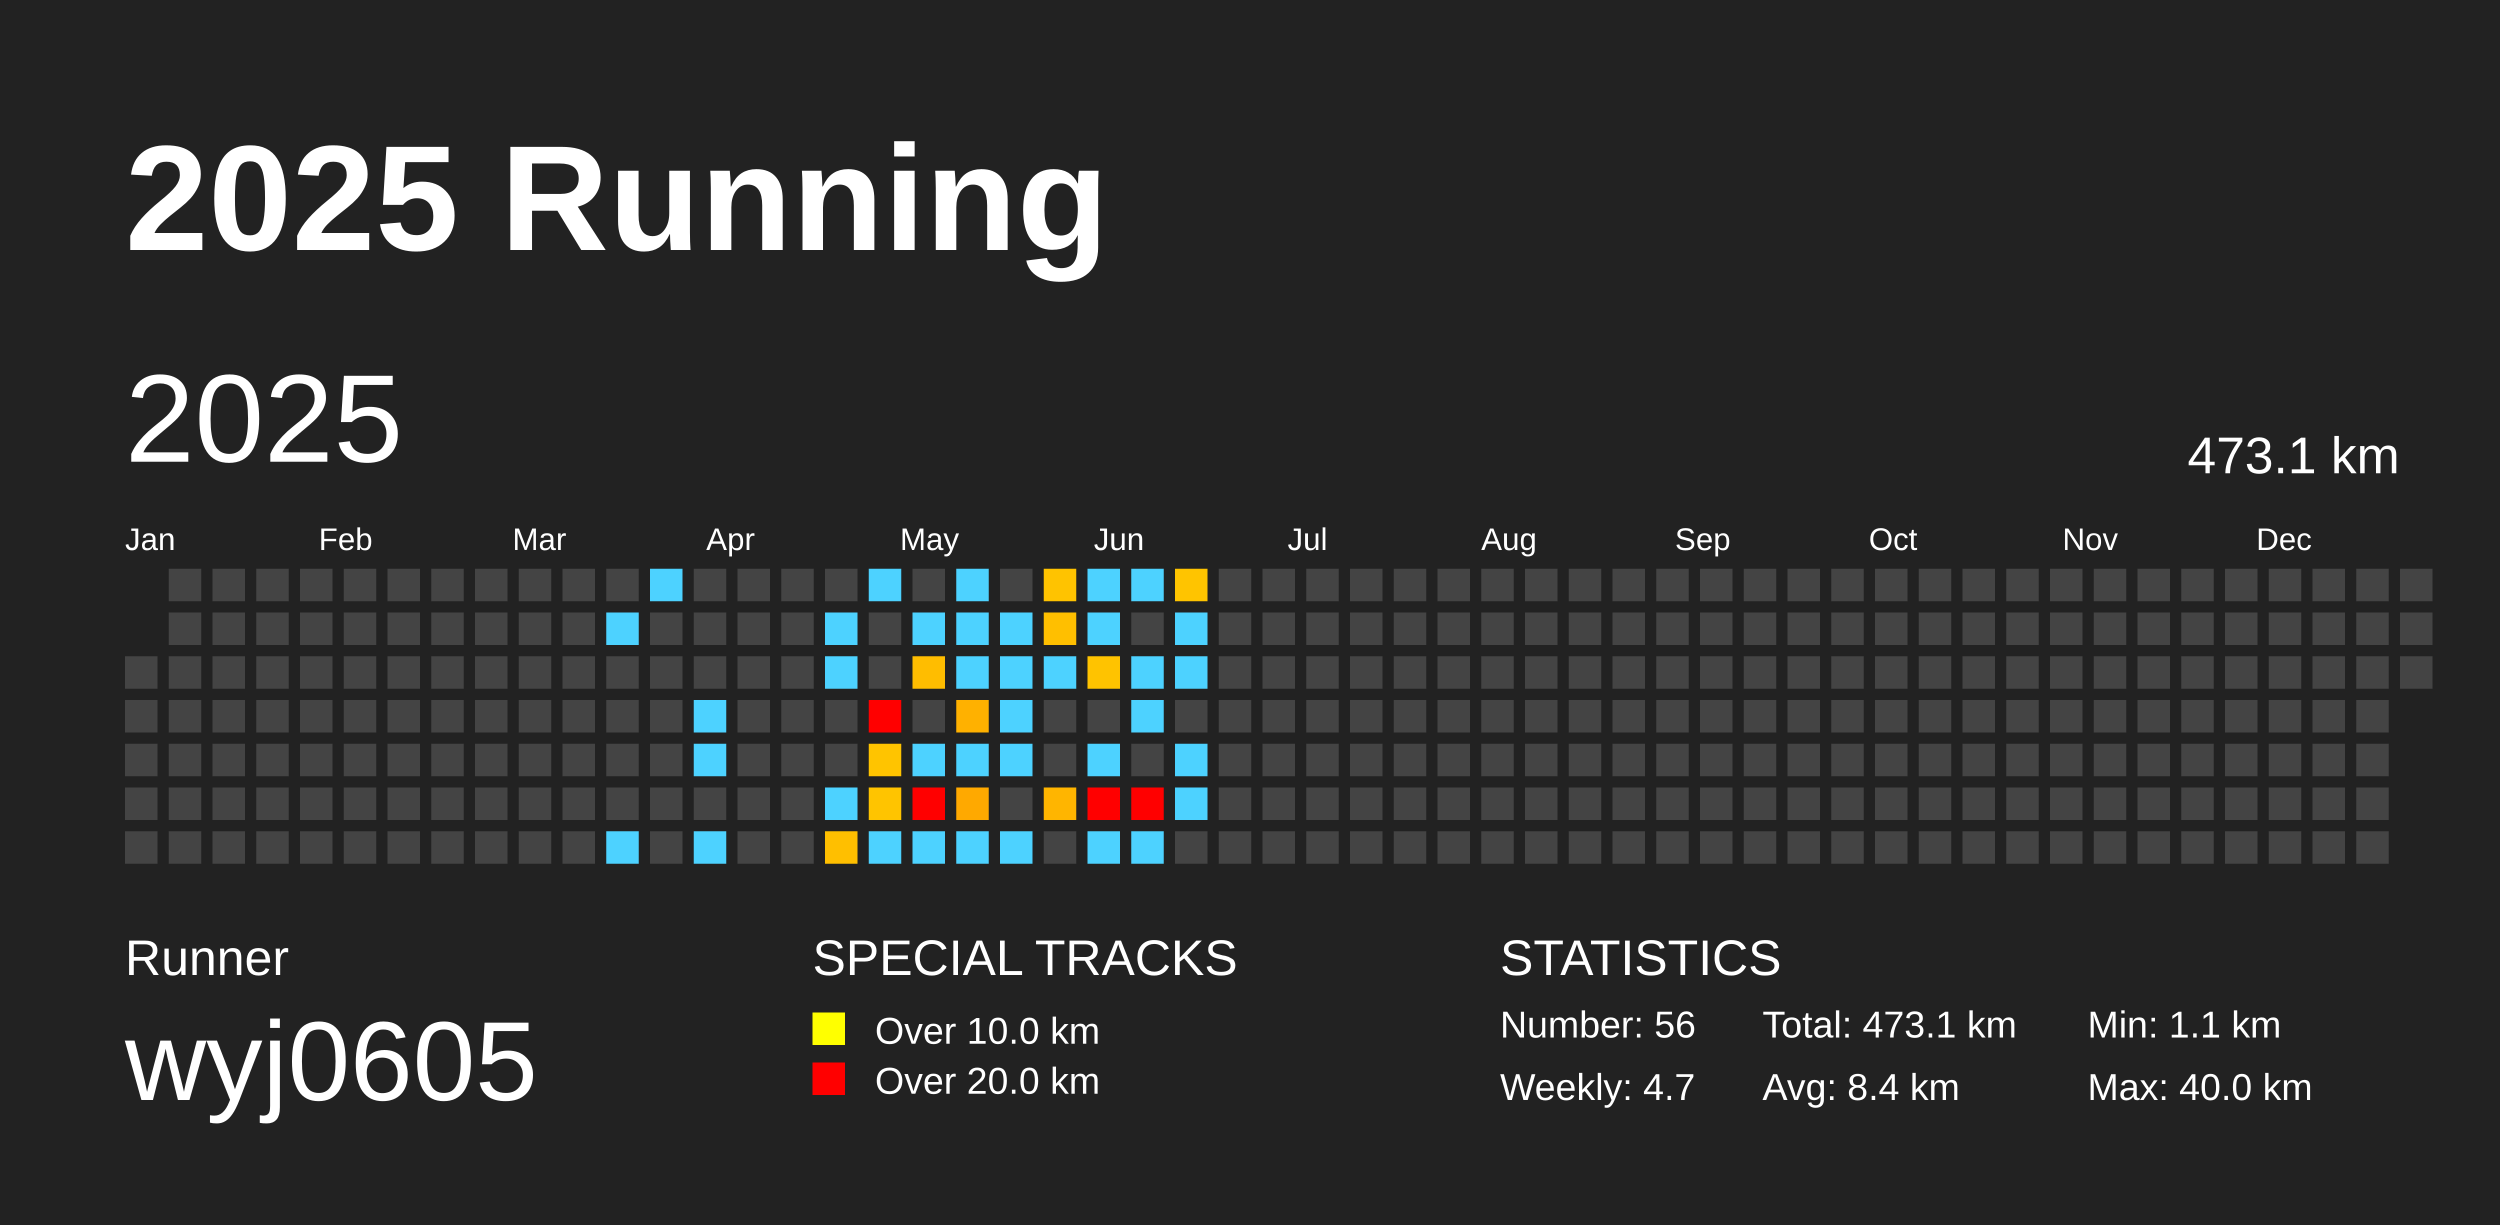
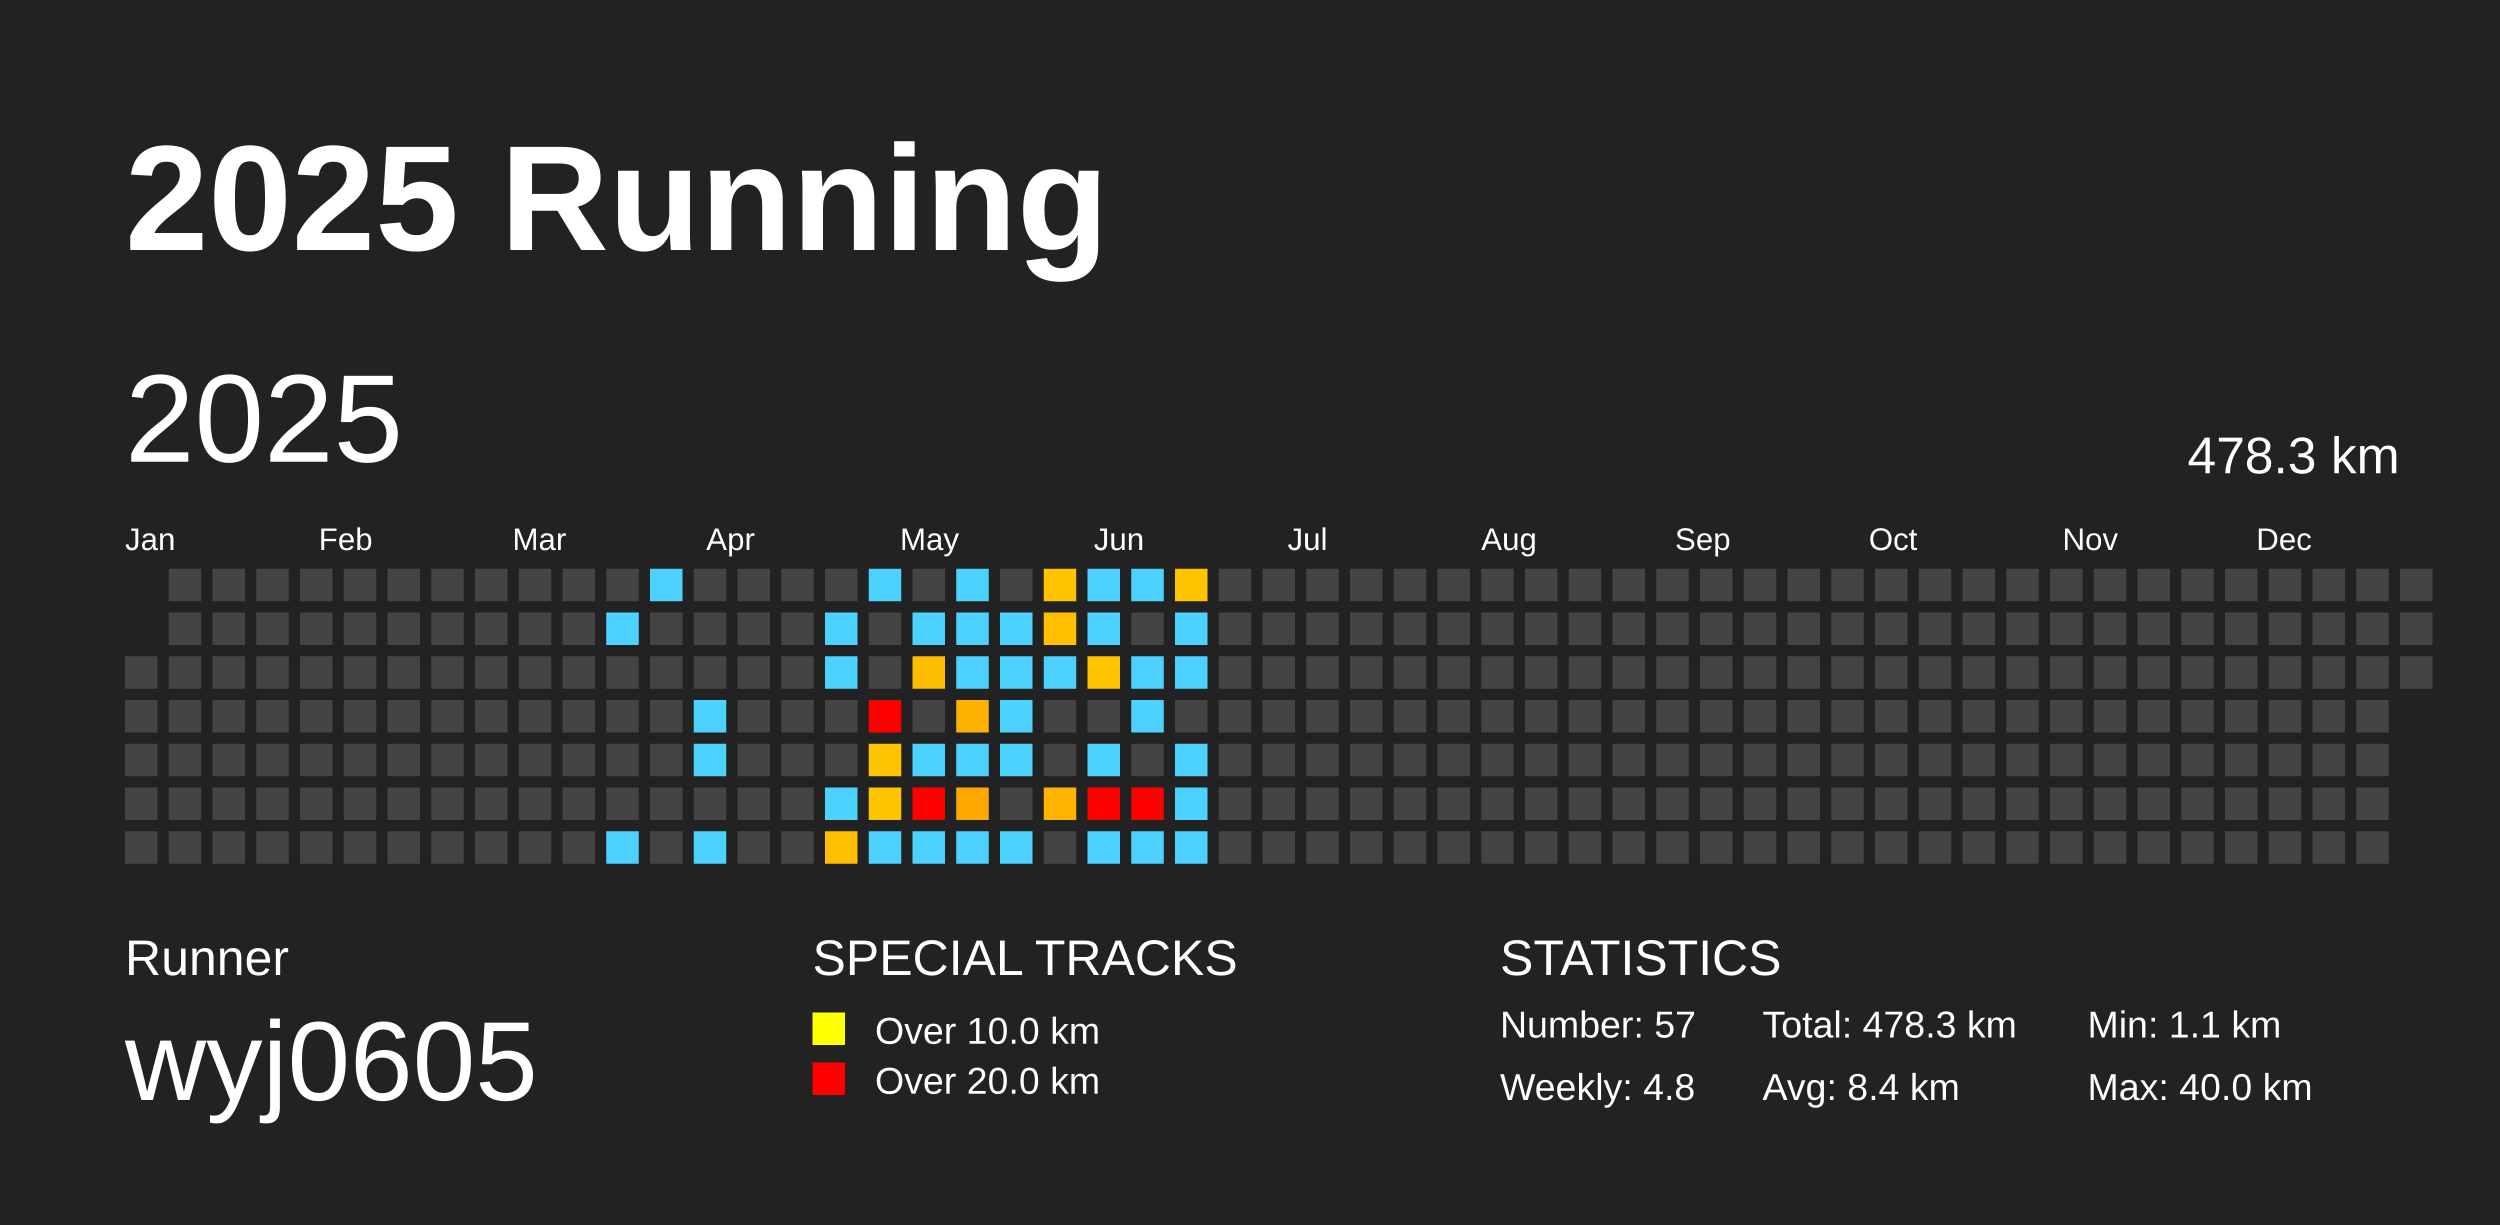
<svg xmlns="http://www.w3.org/2000/svg" baseProfile="full" height="98mm" version="1.1" viewBox="0,0,200,98" width="200mm">
  <defs />
  <rect fill="#222222" height="98" width="200" x="0" y="0" />
  <text fill="#FFFFFF" style="font-size:12px; font-family:Arial; font-weight:bold;" x="10" y="20">2025 Running</text>
  <text fill="#FFFFFF" style="font-size:4px; font-family:Arial" x="10" y="78">Runner</text>
  <text fill="#FFFFFF" style="font-size:9px; font-family:Arial" x="10" y="88">wyj0605</text>
  <text fill="#FFFFFF" style="font-size:4px; font-family:Arial" x="65" y="78">SPECIAL TRACKS</text>
  <rect fill="yellow" height="2.6" width="2.6" x="65" y="81" />
  <text fill="#FFFFFF" style="font-size:3px; font-family:Arial" x="70" y="83.5">Over 10.0 km</text>
  <rect fill="red" height="2.6" width="2.6" x="65" y="85" />
  <text fill="#FFFFFF" style="font-size:3px; font-family:Arial" x="70" y="87.5">Over 20.0 km</text>
  <text fill="#FFFFFF" style="font-size:4px; font-family:Arial" x="120" y="78">STATISTICS</text>
-   <text fill="#FFFFFF" style="font-size:3px; font-family:Arial" x="120" y="83">Number: 56</text>
-   <text fill="#FFFFFF" style="font-size:3px; font-family:Arial" x="120" y="88">Weekly: 4.7</text>
-   <text fill="#FFFFFF" style="font-size:3px; font-family:Arial" x="141" y="83">Total: 473.1 km</text>
+   <text fill="#FFFFFF" style="font-size:3px; font-family:Arial" x="120" y="83">Number: 57</text>
+   <text fill="#FFFFFF" style="font-size:3px; font-family:Arial" x="120" y="88">Weekly: 4.8</text>
+   <text fill="#FFFFFF" style="font-size:3px; font-family:Arial" x="141" y="83">Total: 478.3 km</text>
  <text fill="#FFFFFF" style="font-size:3px; font-family:Arial" x="141" y="88">Avg: 8.4 km</text>
  <text fill="#FFFFFF" style="font-size:3px; font-family:Arial" x="167" y="83">Min: 1.1 km</text>
  <text fill="#FFFFFF" style="font-size:3px; font-family:Arial" x="167" y="88">Max: 40.0 km</text>
  <text dominant-baseline="hanging" fill="#FFFFFF" style="font-size:10.0px; font-family:Arial;" x="10" y="30">2025</text>
-   <text dominant-baseline="hanging" fill="#FFFFFF" style="font-size:4.125px; font-family:Arial;" x="175" y="35">473.1 km</text>
+   <text dominant-baseline="hanging" fill="#FFFFFF" style="font-size:4.125px; font-family:Arial;" x="175" y="35">478.3 km</text>
  <text fill="#FFFFFF" style="font-size:2.5px; font-family:Arial" x="10.0" y="44">Jan</text>
  <text fill="#FFFFFF" style="font-size:2.5px; font-family:Arial" x="25.5" y="44">Feb</text>
  <text fill="#FFFFFF" style="font-size:2.5px; font-family:Arial" x="41.0" y="44">Mar</text>
  <text fill="#FFFFFF" style="font-size:2.5px; font-family:Arial" x="56.5" y="44">Apr</text>
  <text fill="#FFFFFF" style="font-size:2.5px; font-family:Arial" x="72.0" y="44">May</text>
  <text fill="#FFFFFF" style="font-size:2.5px; font-family:Arial" x="87.5" y="44">Jun</text>
  <text fill="#FFFFFF" style="font-size:2.5px; font-family:Arial" x="103.0" y="44">Jul</text>
  <text fill="#FFFFFF" style="font-size:2.5px; font-family:Arial" x="118.5" y="44">Aug</text>
  <text fill="#FFFFFF" style="font-size:2.5px; font-family:Arial" x="134.0" y="44">Sep</text>
  <text fill="#FFFFFF" style="font-size:2.5px; font-family:Arial" x="149.5" y="44">Oct</text>
  <text fill="#FFFFFF" style="font-size:2.5px; font-family:Arial" x="165.0" y="44">Nov</text>
  <text fill="#FFFFFF" style="font-size:2.5px; font-family:Arial" x="180.5" y="44">Dec</text>
  <rect fill="#444444" height="2.6" width="2.6" x="10.0" y="52.5" />
  <rect fill="#444444" height="2.6" width="2.6" x="10.0" y="56.0" />
  <rect fill="#444444" height="2.6" width="2.6" x="10.0" y="59.5" />
  <rect fill="#444444" height="2.6" width="2.6" x="10.0" y="63.0" />
  <rect fill="#444444" height="2.6" width="2.6" x="10.0" y="66.5" />
  <rect fill="#444444" height="2.6" width="2.6" x="13.5" y="45.5" />
  <rect fill="#444444" height="2.6" width="2.6" x="13.5" y="49.0" />
  <rect fill="#444444" height="2.6" width="2.6" x="13.5" y="52.5" />
  <rect fill="#444444" height="2.6" width="2.6" x="13.5" y="56.0" />
  <rect fill="#444444" height="2.6" width="2.6" x="13.5" y="59.5" />
  <rect fill="#444444" height="2.6" width="2.6" x="13.5" y="63.0" />
  <rect fill="#444444" height="2.6" width="2.6" x="13.5" y="66.5" />
  <rect fill="#444444" height="2.6" width="2.6" x="17.0" y="45.5" />
  <rect fill="#444444" height="2.6" width="2.6" x="17.0" y="49.0" />
  <rect fill="#444444" height="2.6" width="2.6" x="17.0" y="52.5" />
  <rect fill="#444444" height="2.6" width="2.6" x="17.0" y="56.0" />
  <rect fill="#444444" height="2.6" width="2.6" x="17.0" y="59.5" />
  <rect fill="#444444" height="2.6" width="2.6" x="17.0" y="63.0" />
  <rect fill="#444444" height="2.6" width="2.6" x="17.0" y="66.5" />
  <rect fill="#444444" height="2.6" width="2.6" x="20.5" y="45.5" />
  <rect fill="#444444" height="2.6" width="2.6" x="20.5" y="49.0" />
  <rect fill="#444444" height="2.6" width="2.6" x="20.5" y="52.5" />
  <rect fill="#444444" height="2.6" width="2.6" x="20.5" y="56.0" />
  <rect fill="#444444" height="2.6" width="2.6" x="20.5" y="59.5" />
  <rect fill="#444444" height="2.6" width="2.6" x="20.5" y="63.0" />
  <rect fill="#444444" height="2.6" width="2.6" x="20.5" y="66.5" />
  <rect fill="#444444" height="2.6" width="2.6" x="24.0" y="45.5" />
  <rect fill="#444444" height="2.6" width="2.6" x="24.0" y="49.0" />
  <rect fill="#444444" height="2.6" width="2.6" x="24.0" y="52.5" />
  <rect fill="#444444" height="2.6" width="2.6" x="24.0" y="56.0" />
  <rect fill="#444444" height="2.6" width="2.6" x="24.0" y="59.5" />
  <rect fill="#444444" height="2.6" width="2.6" x="24.0" y="63.0" />
  <rect fill="#444444" height="2.6" width="2.6" x="24.0" y="66.5" />
  <rect fill="#444444" height="2.6" width="2.6" x="27.5" y="45.5" />
  <rect fill="#444444" height="2.6" width="2.6" x="27.5" y="49.0" />
  <rect fill="#444444" height="2.6" width="2.6" x="27.5" y="52.5" />
  <rect fill="#444444" height="2.6" width="2.6" x="27.5" y="56.0" />
  <rect fill="#444444" height="2.6" width="2.6" x="27.5" y="59.5" />
  <rect fill="#444444" height="2.6" width="2.6" x="27.5" y="63.0" />
  <rect fill="#444444" height="2.6" width="2.6" x="27.5" y="66.5" />
  <rect fill="#444444" height="2.6" width="2.6" x="31.0" y="45.5" />
  <rect fill="#444444" height="2.6" width="2.6" x="31.0" y="49.0" />
  <rect fill="#444444" height="2.6" width="2.6" x="31.0" y="52.5" />
  <rect fill="#444444" height="2.6" width="2.6" x="31.0" y="56.0" />
  <rect fill="#444444" height="2.6" width="2.6" x="31.0" y="59.5" />
  <rect fill="#444444" height="2.6" width="2.6" x="31.0" y="63.0" />
  <rect fill="#444444" height="2.6" width="2.6" x="31.0" y="66.5" />
  <rect fill="#444444" height="2.6" width="2.6" x="34.5" y="45.5" />
  <rect fill="#444444" height="2.6" width="2.6" x="34.5" y="49.0" />
  <rect fill="#444444" height="2.6" width="2.6" x="34.5" y="52.5" />
  <rect fill="#444444" height="2.6" width="2.6" x="34.5" y="56.0" />
  <rect fill="#444444" height="2.6" width="2.6" x="34.5" y="59.5" />
  <rect fill="#444444" height="2.6" width="2.6" x="34.5" y="63.0" />
  <rect fill="#444444" height="2.6" width="2.6" x="34.5" y="66.5" />
  <rect fill="#444444" height="2.6" width="2.6" x="38.0" y="45.5" />
  <rect fill="#444444" height="2.6" width="2.6" x="38.0" y="49.0" />
  <rect fill="#444444" height="2.6" width="2.6" x="38.0" y="52.5" />
  <rect fill="#444444" height="2.6" width="2.6" x="38.0" y="56.0" />
  <rect fill="#444444" height="2.6" width="2.6" x="38.0" y="59.5" />
  <rect fill="#444444" height="2.6" width="2.6" x="38.0" y="63.0" />
  <rect fill="#444444" height="2.6" width="2.6" x="38.0" y="66.5" />
  <rect fill="#444444" height="2.6" width="2.6" x="41.5" y="45.5" />
  <rect fill="#444444" height="2.6" width="2.6" x="41.5" y="49.0" />
  <rect fill="#444444" height="2.6" width="2.6" x="41.5" y="52.5" />
  <rect fill="#444444" height="2.6" width="2.6" x="41.5" y="56.0" />
  <rect fill="#444444" height="2.6" width="2.6" x="41.5" y="59.5" />
  <rect fill="#444444" height="2.6" width="2.6" x="41.5" y="63.0" />
  <rect fill="#444444" height="2.6" width="2.6" x="41.5" y="66.5" />
  <rect fill="#444444" height="2.6" width="2.6" x="45.0" y="45.5" />
  <rect fill="#444444" height="2.6" width="2.6" x="45.0" y="49.0" />
  <rect fill="#444444" height="2.6" width="2.6" x="45.0" y="52.5" />
  <rect fill="#444444" height="2.6" width="2.6" x="45.0" y="56.0" />
  <rect fill="#444444" height="2.6" width="2.6" x="45.0" y="59.5" />
  <rect fill="#444444" height="2.6" width="2.6" x="45.0" y="63.0" />
  <rect fill="#444444" height="2.6" width="2.6" x="45.0" y="66.5" />
  <rect fill="#444444" height="2.6" width="2.6" x="48.5" y="45.5" />
  <rect fill="#4dd2ff" height="2.6" width="2.6" x="48.5" y="49.0" />
  <rect fill="#444444" height="2.6" width="2.6" x="48.5" y="52.5" />
  <rect fill="#444444" height="2.6" width="2.6" x="48.5" y="56.0" />
  <rect fill="#444444" height="2.6" width="2.6" x="48.5" y="59.5" />
  <rect fill="#444444" height="2.6" width="2.6" x="48.5" y="63.0" />
  <rect fill="#4dd2ff" height="2.6" width="2.6" x="48.5" y="66.5" />
  <rect fill="#4dd2ff" height="2.6" width="2.6" x="52.0" y="45.5" />
  <rect fill="#444444" height="2.6" width="2.6" x="52.0" y="49.0" />
  <rect fill="#444444" height="2.6" width="2.6" x="52.0" y="52.5" />
  <rect fill="#444444" height="2.6" width="2.6" x="52.0" y="56.0" />
  <rect fill="#444444" height="2.6" width="2.6" x="52.0" y="59.5" />
  <rect fill="#444444" height="2.6" width="2.6" x="52.0" y="63.0" />
  <rect fill="#444444" height="2.6" width="2.6" x="52.0" y="66.5" />
  <rect fill="#444444" height="2.6" width="2.6" x="55.5" y="45.5" />
  <rect fill="#444444" height="2.6" width="2.6" x="55.5" y="49.0" />
  <rect fill="#444444" height="2.6" width="2.6" x="55.5" y="52.5" />
  <rect fill="#4dd2ff" height="2.6" width="2.6" x="55.5" y="56.0" />
  <rect fill="#4dd2ff" height="2.6" width="2.6" x="55.5" y="59.5" />
  <rect fill="#444444" height="2.6" width="2.6" x="55.5" y="63.0" />
  <rect fill="#4dd2ff" height="2.6" width="2.6" x="55.5" y="66.5" />
  <rect fill="#444444" height="2.6" width="2.6" x="59.0" y="45.5" />
  <rect fill="#444444" height="2.6" width="2.6" x="59.0" y="49.0" />
  <rect fill="#444444" height="2.6" width="2.6" x="59.0" y="52.5" />
  <rect fill="#444444" height="2.6" width="2.6" x="59.0" y="56.0" />
  <rect fill="#444444" height="2.6" width="2.6" x="59.0" y="59.5" />
  <rect fill="#444444" height="2.6" width="2.6" x="59.0" y="63.0" />
  <rect fill="#444444" height="2.6" width="2.6" x="59.0" y="66.5" />
  <rect fill="#444444" height="2.6" width="2.6" x="62.5" y="45.5" />
  <rect fill="#444444" height="2.6" width="2.6" x="62.5" y="49.0" />
  <rect fill="#444444" height="2.6" width="2.6" x="62.5" y="52.5" />
  <rect fill="#444444" height="2.6" width="2.6" x="62.5" y="56.0" />
  <rect fill="#444444" height="2.6" width="2.6" x="62.5" y="59.5" />
  <rect fill="#444444" height="2.6" width="2.6" x="62.5" y="63.0" />
  <rect fill="#444444" height="2.6" width="2.6" x="62.5" y="66.5" />
  <rect fill="#444444" height="2.6" width="2.6" x="66.0" y="45.5" />
  <rect fill="#4dd2ff" height="2.6" width="2.6" x="66.0" y="49.0" />
  <rect fill="#4dd2ff" height="2.6" width="2.6" x="66.0" y="52.5" />
  <rect fill="#444444" height="2.6" width="2.6" x="66.0" y="56.0" />
  <rect fill="#444444" height="2.6" width="2.6" x="66.0" y="59.5" />
  <rect fill="#4dd2ff" height="2.6" width="2.6" x="66.0" y="63.0" />
  <rect fill="#ffbf00" height="2.6" width="2.6" x="66.0" y="66.5" />
  <rect fill="#4dd2ff" height="2.6" width="2.6" x="69.5" y="45.5" />
  <rect fill="#444444" height="2.6" width="2.6" x="69.5" y="49.0" />
  <rect fill="#444444" height="2.6" width="2.6" x="69.5" y="52.5" />
  <rect fill="red" height="2.6" width="2.6" x="69.5" y="56.0" />
  <rect fill="#ffc400" height="2.6" width="2.6" x="69.5" y="59.5" />
  <rect fill="#ffc400" height="2.6" width="2.6" x="69.5" y="63.0" />
  <rect fill="#4dd2ff" height="2.6" width="2.6" x="69.5" y="66.5" />
  <rect fill="#444444" height="2.6" width="2.6" x="73.0" y="45.5" />
  <rect fill="#4dd2ff" height="2.6" width="2.6" x="73.0" y="49.0" />
  <rect fill="#ffbd00" height="2.6" width="2.6" x="73.0" y="52.5" />
  <rect fill="#444444" height="2.6" width="2.6" x="73.0" y="56.0" />
  <rect fill="#4dd2ff" height="2.6" width="2.6" x="73.0" y="59.5" />
  <rect fill="red" height="2.6" width="2.6" x="73.0" y="63.0" />
  <rect fill="#4dd2ff" height="2.6" width="2.6" x="73.0" y="66.5" />
  <rect fill="#4dd2ff" height="2.6" width="2.6" x="76.5" y="45.5" />
  <rect fill="#4dd2ff" height="2.6" width="2.6" x="76.5" y="49.0" />
  <rect fill="#4dd2ff" height="2.6" width="2.6" x="76.5" y="52.5" />
  <rect fill="#ffb100" height="2.6" width="2.6" x="76.5" y="56.0" />
  <rect fill="#4dd2ff" height="2.6" width="2.6" x="76.5" y="59.5" />
  <rect fill="#ffa900" height="2.6" width="2.6" x="76.5" y="63.0" />
  <rect fill="#4dd2ff" height="2.6" width="2.6" x="76.5" y="66.5" />
  <rect fill="#444444" height="2.6" width="2.6" x="80.0" y="45.5" />
  <rect fill="#4dd2ff" height="2.6" width="2.6" x="80.0" y="49.0" />
  <rect fill="#4dd2ff" height="2.6" width="2.6" x="80.0" y="52.5" />
  <rect fill="#4dd2ff" height="2.6" width="2.6" x="80.0" y="56.0" />
  <rect fill="#4dd2ff" height="2.6" width="2.6" x="80.0" y="59.5" />
  <rect fill="#444444" height="2.6" width="2.6" x="80.0" y="63.0" />
  <rect fill="#4dd2ff" height="2.6" width="2.6" x="80.0" y="66.5" />
  <rect fill="#ffc300" height="2.6" width="2.6" x="83.5" y="45.5" />
  <rect fill="#ffbf00" height="2.6" width="2.6" x="83.5" y="49.0" />
  <rect fill="#4dd2ff" height="2.6" width="2.6" x="83.5" y="52.5" />
  <rect fill="#444444" height="2.6" width="2.6" x="83.5" y="56.0" />
  <rect fill="#444444" height="2.6" width="2.6" x="83.5" y="59.5" />
  <rect fill="#ffb500" height="2.6" width="2.6" x="83.5" y="63.0" />
  <rect fill="#444444" height="2.6" width="2.6" x="83.5" y="66.5" />
  <rect fill="#4dd2ff" height="2.6" width="2.6" x="87.0" y="45.5" />
  <rect fill="#4dd2ff" height="2.6" width="2.6" x="87.0" y="49.0" />
  <rect fill="#ffc300" height="2.6" width="2.6" x="87.0" y="52.5" />
  <rect fill="#444444" height="2.6" width="2.6" x="87.0" y="56.0" />
  <rect fill="#4dd2ff" height="2.6" width="2.6" x="87.0" y="59.5" />
  <rect fill="red" height="2.6" width="2.6" x="87.0" y="63.0" />
  <rect fill="#4dd2ff" height="2.6" width="2.6" x="87.0" y="66.5" />
  <rect fill="#4dd2ff" height="2.6" width="2.6" x="90.5" y="45.5" />
  <rect fill="#444444" height="2.6" width="2.6" x="90.5" y="49.0" />
  <rect fill="#4dd2ff" height="2.6" width="2.6" x="90.5" y="52.5" />
  <rect fill="#4dd2ff" height="2.6" width="2.6" x="90.5" y="56.0" />
  <rect fill="#444444" height="2.6" width="2.6" x="90.5" y="59.5" />
  <rect fill="red" height="2.6" width="2.6" x="90.5" y="63.0" />
  <rect fill="#4dd2ff" height="2.6" width="2.6" x="90.5" y="66.5" />
  <rect fill="#ffc400" height="2.6" width="2.6" x="94.0" y="45.5" />
  <rect fill="#4dd2ff" height="2.6" width="2.6" x="94.0" y="49.0" />
  <rect fill="#4dd2ff" height="2.6" width="2.6" x="94.0" y="52.5" />
  <rect fill="#444444" height="2.6" width="2.6" x="94.0" y="56.0" />
  <rect fill="#4dd2ff" height="2.6" width="2.6" x="94.0" y="59.5" />
  <rect fill="#4dd2ff" height="2.6" width="2.6" x="94.0" y="63.0" />
-   <rect fill="#444444" height="2.6" width="2.6" x="94.0" y="66.5" />
+   <rect fill="#4dd2ff" height="2.6" width="2.6" x="94.0" y="66.5" />
  <rect fill="#444444" height="2.6" width="2.6" x="97.5" y="45.5" />
  <rect fill="#444444" height="2.6" width="2.6" x="97.5" y="49.0" />
  <rect fill="#444444" height="2.6" width="2.6" x="97.5" y="52.5" />
  <rect fill="#444444" height="2.6" width="2.6" x="97.5" y="56.0" />
  <rect fill="#444444" height="2.6" width="2.6" x="97.5" y="59.5" />
  <rect fill="#444444" height="2.6" width="2.6" x="97.5" y="63.0" />
  <rect fill="#444444" height="2.6" width="2.6" x="97.5" y="66.5" />
  <rect fill="#444444" height="2.6" width="2.6" x="101.0" y="45.5" />
  <rect fill="#444444" height="2.6" width="2.6" x="101.0" y="49.0" />
  <rect fill="#444444" height="2.6" width="2.6" x="101.0" y="52.5" />
  <rect fill="#444444" height="2.6" width="2.6" x="101.0" y="56.0" />
  <rect fill="#444444" height="2.6" width="2.6" x="101.0" y="59.5" />
  <rect fill="#444444" height="2.6" width="2.6" x="101.0" y="63.0" />
  <rect fill="#444444" height="2.6" width="2.6" x="101.0" y="66.5" />
  <rect fill="#444444" height="2.6" width="2.6" x="104.5" y="45.5" />
  <rect fill="#444444" height="2.6" width="2.6" x="104.5" y="49.0" />
  <rect fill="#444444" height="2.6" width="2.6" x="104.5" y="52.5" />
  <rect fill="#444444" height="2.6" width="2.6" x="104.5" y="56.0" />
  <rect fill="#444444" height="2.6" width="2.6" x="104.5" y="59.5" />
  <rect fill="#444444" height="2.6" width="2.6" x="104.5" y="63.0" />
  <rect fill="#444444" height="2.6" width="2.6" x="104.5" y="66.5" />
  <rect fill="#444444" height="2.6" width="2.6" x="108.0" y="45.5" />
  <rect fill="#444444" height="2.6" width="2.6" x="108.0" y="49.0" />
  <rect fill="#444444" height="2.6" width="2.6" x="108.0" y="52.5" />
  <rect fill="#444444" height="2.6" width="2.6" x="108.0" y="56.0" />
  <rect fill="#444444" height="2.6" width="2.6" x="108.0" y="59.5" />
  <rect fill="#444444" height="2.6" width="2.6" x="108.0" y="63.0" />
  <rect fill="#444444" height="2.6" width="2.6" x="108.0" y="66.5" />
  <rect fill="#444444" height="2.6" width="2.6" x="111.5" y="45.5" />
  <rect fill="#444444" height="2.6" width="2.6" x="111.5" y="49.0" />
  <rect fill="#444444" height="2.6" width="2.6" x="111.5" y="52.5" />
  <rect fill="#444444" height="2.6" width="2.6" x="111.5" y="56.0" />
  <rect fill="#444444" height="2.6" width="2.6" x="111.5" y="59.5" />
  <rect fill="#444444" height="2.6" width="2.6" x="111.5" y="63.0" />
  <rect fill="#444444" height="2.6" width="2.6" x="111.5" y="66.5" />
  <rect fill="#444444" height="2.6" width="2.6" x="115.0" y="45.5" />
  <rect fill="#444444" height="2.6" width="2.6" x="115.0" y="49.0" />
  <rect fill="#444444" height="2.6" width="2.6" x="115.0" y="52.5" />
  <rect fill="#444444" height="2.6" width="2.6" x="115.0" y="56.0" />
  <rect fill="#444444" height="2.6" width="2.6" x="115.0" y="59.5" />
  <rect fill="#444444" height="2.6" width="2.6" x="115.0" y="63.0" />
  <rect fill="#444444" height="2.6" width="2.6" x="115.0" y="66.5" />
  <rect fill="#444444" height="2.6" width="2.6" x="118.5" y="45.5" />
  <rect fill="#444444" height="2.6" width="2.6" x="118.5" y="49.0" />
  <rect fill="#444444" height="2.6" width="2.6" x="118.5" y="52.5" />
  <rect fill="#444444" height="2.6" width="2.6" x="118.5" y="56.0" />
  <rect fill="#444444" height="2.6" width="2.6" x="118.5" y="59.5" />
  <rect fill="#444444" height="2.6" width="2.6" x="118.5" y="63.0" />
  <rect fill="#444444" height="2.6" width="2.6" x="118.5" y="66.5" />
  <rect fill="#444444" height="2.6" width="2.6" x="122.0" y="45.5" />
  <rect fill="#444444" height="2.6" width="2.6" x="122.0" y="49.0" />
  <rect fill="#444444" height="2.6" width="2.6" x="122.0" y="52.5" />
  <rect fill="#444444" height="2.6" width="2.6" x="122.0" y="56.0" />
  <rect fill="#444444" height="2.6" width="2.6" x="122.0" y="59.5" />
  <rect fill="#444444" height="2.6" width="2.6" x="122.0" y="63.0" />
  <rect fill="#444444" height="2.6" width="2.6" x="122.0" y="66.5" />
  <rect fill="#444444" height="2.6" width="2.6" x="125.5" y="45.5" />
  <rect fill="#444444" height="2.6" width="2.6" x="125.5" y="49.0" />
  <rect fill="#444444" height="2.6" width="2.6" x="125.5" y="52.5" />
  <rect fill="#444444" height="2.6" width="2.6" x="125.5" y="56.0" />
  <rect fill="#444444" height="2.6" width="2.6" x="125.5" y="59.5" />
  <rect fill="#444444" height="2.6" width="2.6" x="125.5" y="63.0" />
  <rect fill="#444444" height="2.6" width="2.6" x="125.5" y="66.5" />
  <rect fill="#444444" height="2.6" width="2.6" x="129.0" y="45.5" />
  <rect fill="#444444" height="2.6" width="2.6" x="129.0" y="49.0" />
  <rect fill="#444444" height="2.6" width="2.6" x="129.0" y="52.5" />
  <rect fill="#444444" height="2.6" width="2.6" x="129.0" y="56.0" />
  <rect fill="#444444" height="2.6" width="2.6" x="129.0" y="59.5" />
  <rect fill="#444444" height="2.6" width="2.6" x="129.0" y="63.0" />
  <rect fill="#444444" height="2.6" width="2.6" x="129.0" y="66.5" />
  <rect fill="#444444" height="2.6" width="2.6" x="132.5" y="45.5" />
  <rect fill="#444444" height="2.6" width="2.6" x="132.5" y="49.0" />
  <rect fill="#444444" height="2.6" width="2.6" x="132.5" y="52.5" />
  <rect fill="#444444" height="2.6" width="2.6" x="132.5" y="56.0" />
  <rect fill="#444444" height="2.6" width="2.6" x="132.5" y="59.5" />
  <rect fill="#444444" height="2.6" width="2.6" x="132.5" y="63.0" />
  <rect fill="#444444" height="2.6" width="2.6" x="132.5" y="66.5" />
  <rect fill="#444444" height="2.6" width="2.6" x="136.0" y="45.5" />
  <rect fill="#444444" height="2.6" width="2.6" x="136.0" y="49.0" />
  <rect fill="#444444" height="2.6" width="2.6" x="136.0" y="52.5" />
  <rect fill="#444444" height="2.6" width="2.6" x="136.0" y="56.0" />
  <rect fill="#444444" height="2.6" width="2.6" x="136.0" y="59.5" />
  <rect fill="#444444" height="2.6" width="2.6" x="136.0" y="63.0" />
  <rect fill="#444444" height="2.6" width="2.6" x="136.0" y="66.5" />
  <rect fill="#444444" height="2.6" width="2.6" x="139.5" y="45.5" />
  <rect fill="#444444" height="2.6" width="2.6" x="139.5" y="49.0" />
  <rect fill="#444444" height="2.6" width="2.6" x="139.5" y="52.5" />
  <rect fill="#444444" height="2.6" width="2.6" x="139.5" y="56.0" />
  <rect fill="#444444" height="2.6" width="2.6" x="139.5" y="59.5" />
  <rect fill="#444444" height="2.6" width="2.6" x="139.5" y="63.0" />
  <rect fill="#444444" height="2.6" width="2.6" x="139.5" y="66.5" />
  <rect fill="#444444" height="2.6" width="2.6" x="143.0" y="45.5" />
  <rect fill="#444444" height="2.6" width="2.6" x="143.0" y="49.0" />
  <rect fill="#444444" height="2.6" width="2.6" x="143.0" y="52.5" />
  <rect fill="#444444" height="2.6" width="2.6" x="143.0" y="56.0" />
  <rect fill="#444444" height="2.6" width="2.6" x="143.0" y="59.5" />
  <rect fill="#444444" height="2.6" width="2.6" x="143.0" y="63.0" />
  <rect fill="#444444" height="2.6" width="2.6" x="143.0" y="66.5" />
  <rect fill="#444444" height="2.6" width="2.6" x="146.5" y="45.5" />
  <rect fill="#444444" height="2.6" width="2.6" x="146.5" y="49.0" />
  <rect fill="#444444" height="2.6" width="2.6" x="146.5" y="52.5" />
  <rect fill="#444444" height="2.6" width="2.6" x="146.5" y="56.0" />
  <rect fill="#444444" height="2.6" width="2.6" x="146.5" y="59.5" />
  <rect fill="#444444" height="2.6" width="2.6" x="146.5" y="63.0" />
  <rect fill="#444444" height="2.6" width="2.6" x="146.5" y="66.5" />
  <rect fill="#444444" height="2.6" width="2.6" x="150.0" y="45.5" />
  <rect fill="#444444" height="2.6" width="2.6" x="150.0" y="49.0" />
  <rect fill="#444444" height="2.6" width="2.6" x="150.0" y="52.5" />
  <rect fill="#444444" height="2.6" width="2.6" x="150.0" y="56.0" />
  <rect fill="#444444" height="2.6" width="2.6" x="150.0" y="59.5" />
  <rect fill="#444444" height="2.6" width="2.6" x="150.0" y="63.0" />
  <rect fill="#444444" height="2.6" width="2.6" x="150.0" y="66.5" />
  <rect fill="#444444" height="2.6" width="2.6" x="153.5" y="45.5" />
  <rect fill="#444444" height="2.6" width="2.6" x="153.5" y="49.0" />
  <rect fill="#444444" height="2.6" width="2.6" x="153.5" y="52.5" />
  <rect fill="#444444" height="2.6" width="2.6" x="153.5" y="56.0" />
  <rect fill="#444444" height="2.6" width="2.6" x="153.5" y="59.5" />
  <rect fill="#444444" height="2.6" width="2.6" x="153.5" y="63.0" />
  <rect fill="#444444" height="2.6" width="2.6" x="153.5" y="66.5" />
  <rect fill="#444444" height="2.6" width="2.6" x="157.0" y="45.5" />
  <rect fill="#444444" height="2.6" width="2.6" x="157.0" y="49.0" />
  <rect fill="#444444" height="2.6" width="2.6" x="157.0" y="52.5" />
  <rect fill="#444444" height="2.6" width="2.6" x="157.0" y="56.0" />
  <rect fill="#444444" height="2.6" width="2.6" x="157.0" y="59.5" />
  <rect fill="#444444" height="2.6" width="2.6" x="157.0" y="63.0" />
  <rect fill="#444444" height="2.6" width="2.6" x="157.0" y="66.5" />
  <rect fill="#444444" height="2.6" width="2.6" x="160.5" y="45.5" />
  <rect fill="#444444" height="2.6" width="2.6" x="160.5" y="49.0" />
  <rect fill="#444444" height="2.6" width="2.6" x="160.5" y="52.5" />
  <rect fill="#444444" height="2.6" width="2.6" x="160.5" y="56.0" />
  <rect fill="#444444" height="2.6" width="2.6" x="160.5" y="59.5" />
  <rect fill="#444444" height="2.6" width="2.6" x="160.5" y="63.0" />
  <rect fill="#444444" height="2.6" width="2.6" x="160.5" y="66.5" />
  <rect fill="#444444" height="2.6" width="2.6" x="164.0" y="45.5" />
  <rect fill="#444444" height="2.6" width="2.6" x="164.0" y="49.0" />
  <rect fill="#444444" height="2.6" width="2.6" x="164.0" y="52.5" />
  <rect fill="#444444" height="2.6" width="2.6" x="164.0" y="56.0" />
  <rect fill="#444444" height="2.6" width="2.6" x="164.0" y="59.5" />
  <rect fill="#444444" height="2.6" width="2.6" x="164.0" y="63.0" />
  <rect fill="#444444" height="2.6" width="2.6" x="164.0" y="66.5" />
  <rect fill="#444444" height="2.6" width="2.6" x="167.5" y="45.5" />
  <rect fill="#444444" height="2.6" width="2.6" x="167.5" y="49.0" />
  <rect fill="#444444" height="2.6" width="2.6" x="167.5" y="52.5" />
  <rect fill="#444444" height="2.6" width="2.6" x="167.5" y="56.0" />
  <rect fill="#444444" height="2.6" width="2.6" x="167.5" y="59.5" />
  <rect fill="#444444" height="2.6" width="2.6" x="167.5" y="63.0" />
  <rect fill="#444444" height="2.6" width="2.6" x="167.5" y="66.5" />
  <rect fill="#444444" height="2.6" width="2.6" x="171.0" y="45.5" />
  <rect fill="#444444" height="2.6" width="2.6" x="171.0" y="49.0" />
  <rect fill="#444444" height="2.6" width="2.6" x="171.0" y="52.5" />
  <rect fill="#444444" height="2.6" width="2.6" x="171.0" y="56.0" />
  <rect fill="#444444" height="2.6" width="2.6" x="171.0" y="59.5" />
  <rect fill="#444444" height="2.6" width="2.6" x="171.0" y="63.0" />
  <rect fill="#444444" height="2.6" width="2.6" x="171.0" y="66.5" />
  <rect fill="#444444" height="2.6" width="2.6" x="174.5" y="45.5" />
  <rect fill="#444444" height="2.6" width="2.6" x="174.5" y="49.0" />
  <rect fill="#444444" height="2.6" width="2.6" x="174.5" y="52.5" />
  <rect fill="#444444" height="2.6" width="2.6" x="174.5" y="56.0" />
  <rect fill="#444444" height="2.6" width="2.6" x="174.5" y="59.5" />
  <rect fill="#444444" height="2.6" width="2.6" x="174.5" y="63.0" />
  <rect fill="#444444" height="2.6" width="2.6" x="174.5" y="66.5" />
  <rect fill="#444444" height="2.6" width="2.6" x="178.0" y="45.5" />
  <rect fill="#444444" height="2.6" width="2.6" x="178.0" y="49.0" />
  <rect fill="#444444" height="2.6" width="2.6" x="178.0" y="52.5" />
  <rect fill="#444444" height="2.6" width="2.6" x="178.0" y="56.0" />
  <rect fill="#444444" height="2.6" width="2.6" x="178.0" y="59.5" />
  <rect fill="#444444" height="2.6" width="2.6" x="178.0" y="63.0" />
  <rect fill="#444444" height="2.6" width="2.6" x="178.0" y="66.5" />
  <rect fill="#444444" height="2.6" width="2.6" x="181.5" y="45.5" />
  <rect fill="#444444" height="2.6" width="2.6" x="181.5" y="49.0" />
  <rect fill="#444444" height="2.6" width="2.6" x="181.5" y="52.5" />
  <rect fill="#444444" height="2.6" width="2.6" x="181.5" y="56.0" />
  <rect fill="#444444" height="2.6" width="2.6" x="181.5" y="59.5" />
  <rect fill="#444444" height="2.6" width="2.6" x="181.5" y="63.0" />
  <rect fill="#444444" height="2.6" width="2.6" x="181.5" y="66.5" />
  <rect fill="#444444" height="2.6" width="2.6" x="185.0" y="45.5" />
  <rect fill="#444444" height="2.6" width="2.6" x="185.0" y="49.0" />
  <rect fill="#444444" height="2.6" width="2.6" x="185.0" y="52.5" />
  <rect fill="#444444" height="2.6" width="2.6" x="185.0" y="56.0" />
  <rect fill="#444444" height="2.6" width="2.6" x="185.0" y="59.5" />
  <rect fill="#444444" height="2.6" width="2.6" x="185.0" y="63.0" />
  <rect fill="#444444" height="2.6" width="2.6" x="185.0" y="66.5" />
  <rect fill="#444444" height="2.6" width="2.6" x="188.5" y="45.5" />
  <rect fill="#444444" height="2.6" width="2.6" x="188.5" y="49.0" />
  <rect fill="#444444" height="2.6" width="2.6" x="188.5" y="52.5" />
  <rect fill="#444444" height="2.6" width="2.6" x="188.5" y="56.0" />
  <rect fill="#444444" height="2.6" width="2.6" x="188.5" y="59.5" />
  <rect fill="#444444" height="2.6" width="2.6" x="188.5" y="63.0" />
  <rect fill="#444444" height="2.6" width="2.6" x="188.5" y="66.5" />
  <rect fill="#444444" height="2.6" width="2.6" x="192.0" y="45.5" />
  <rect fill="#444444" height="2.6" width="2.6" x="192.0" y="49.0" />
  <rect fill="#444444" height="2.6" width="2.6" x="192.0" y="52.5" />
</svg>
